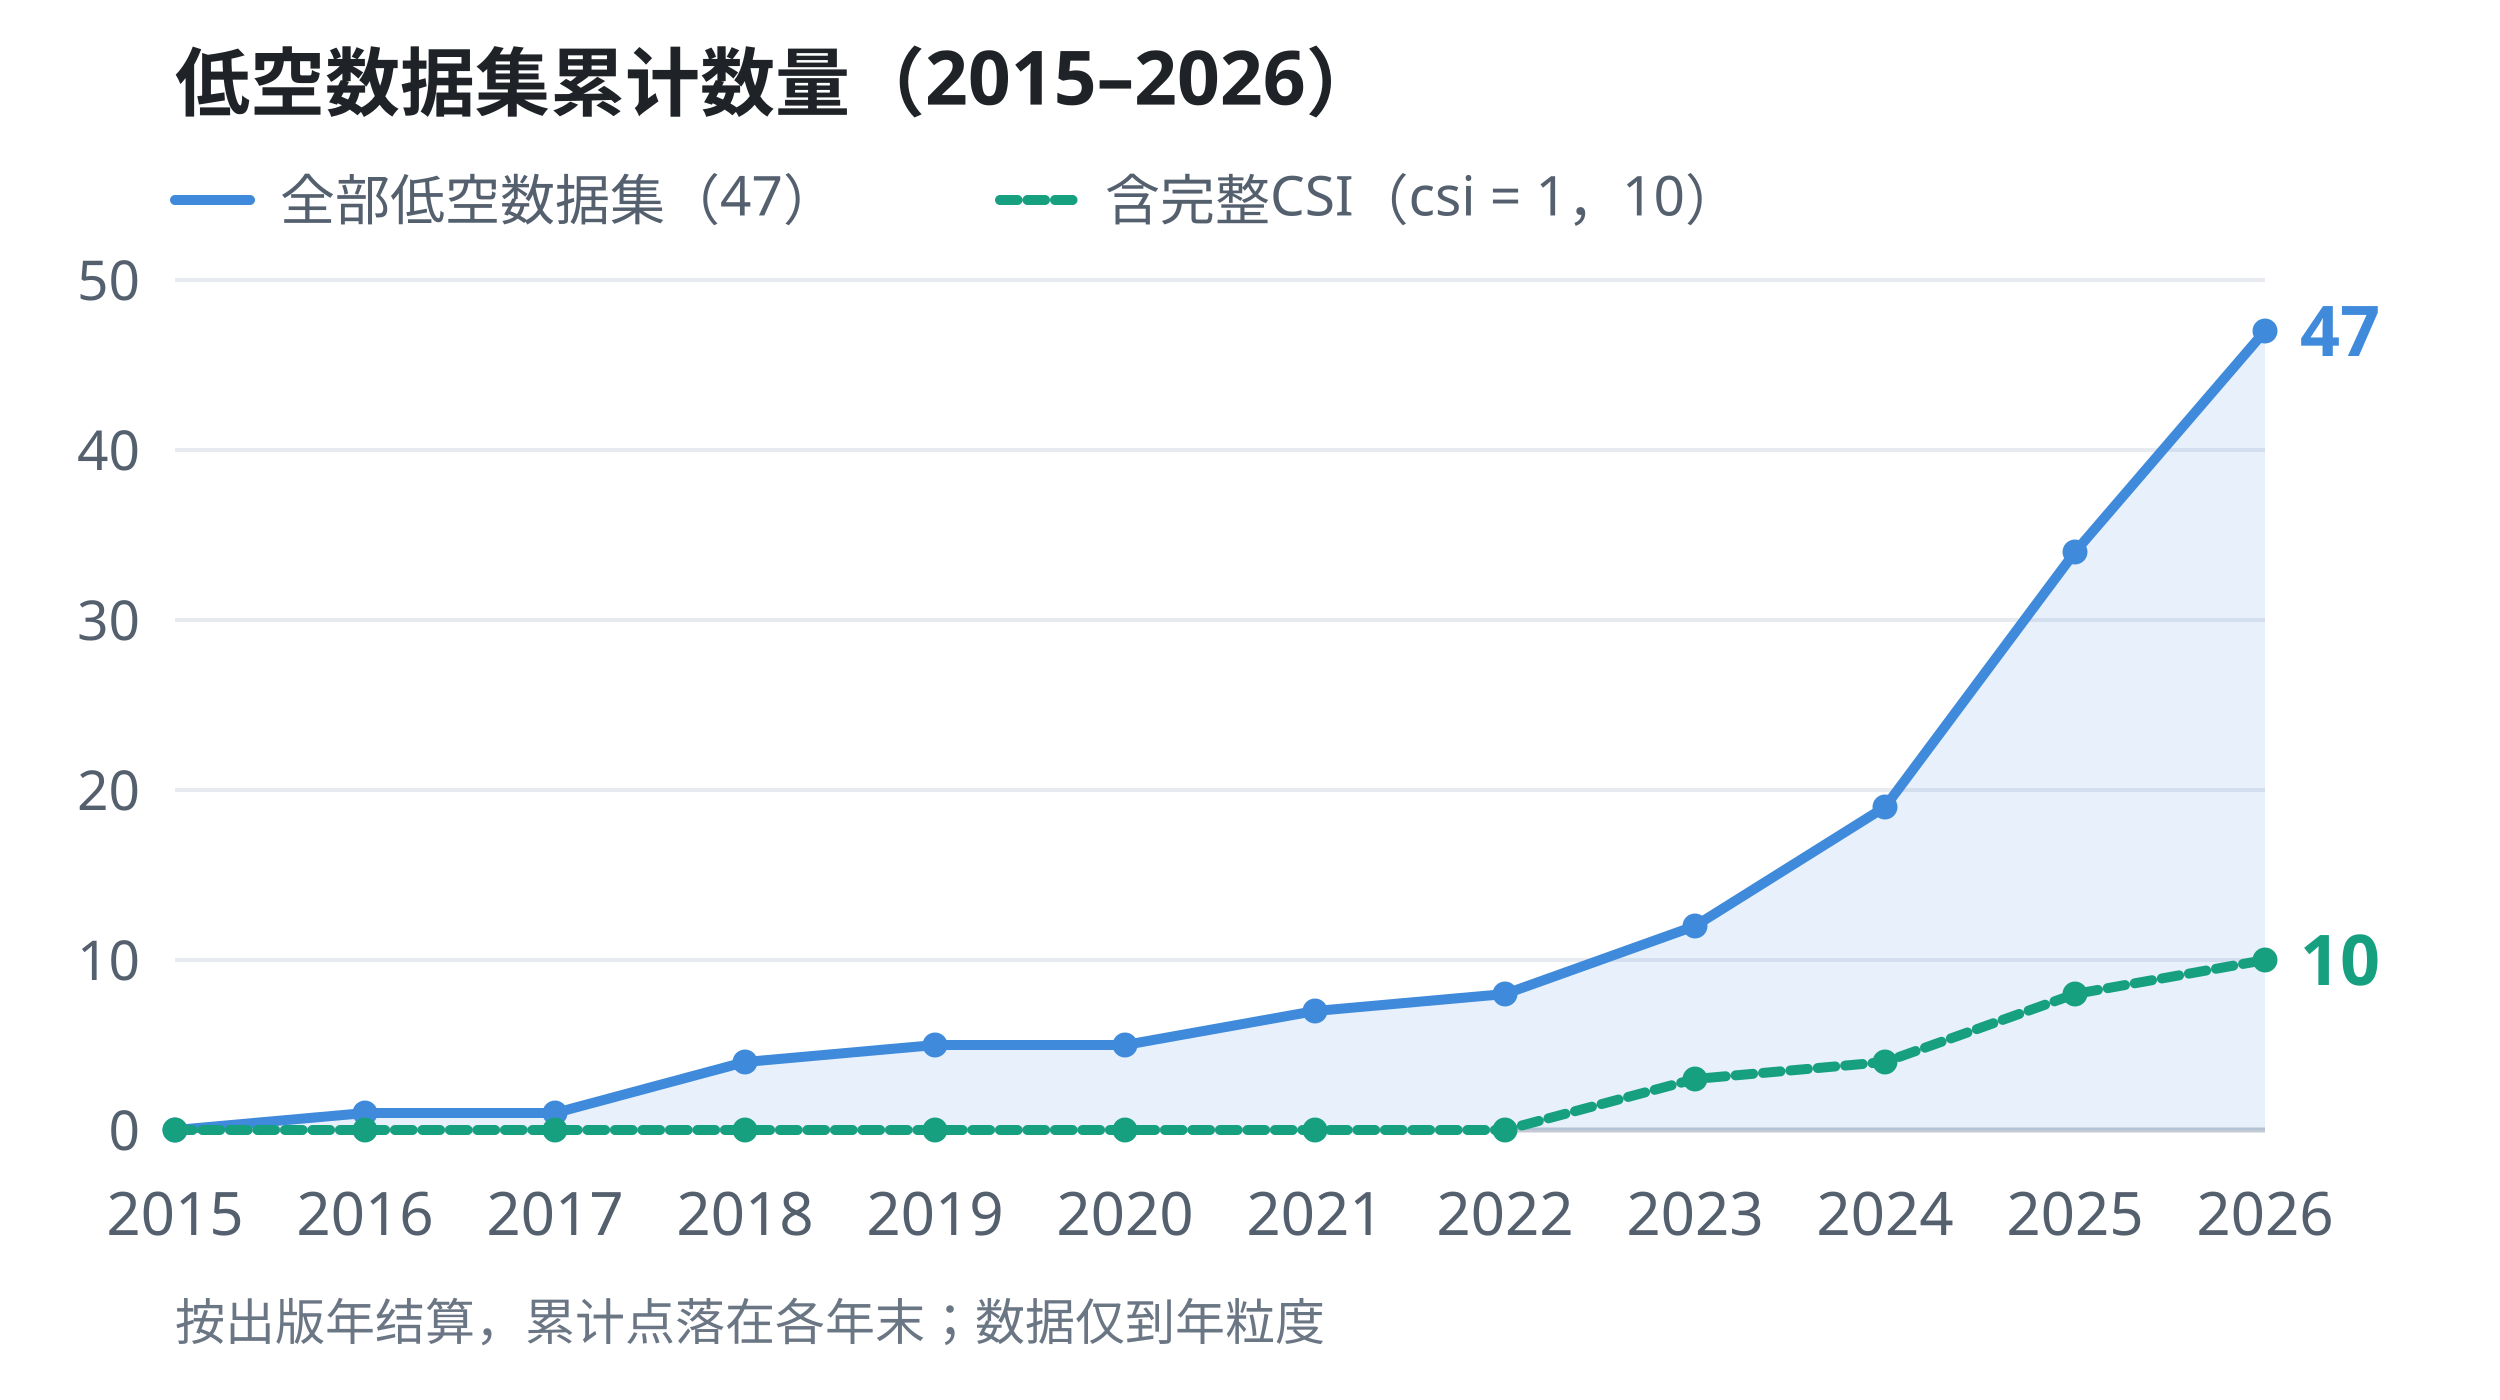
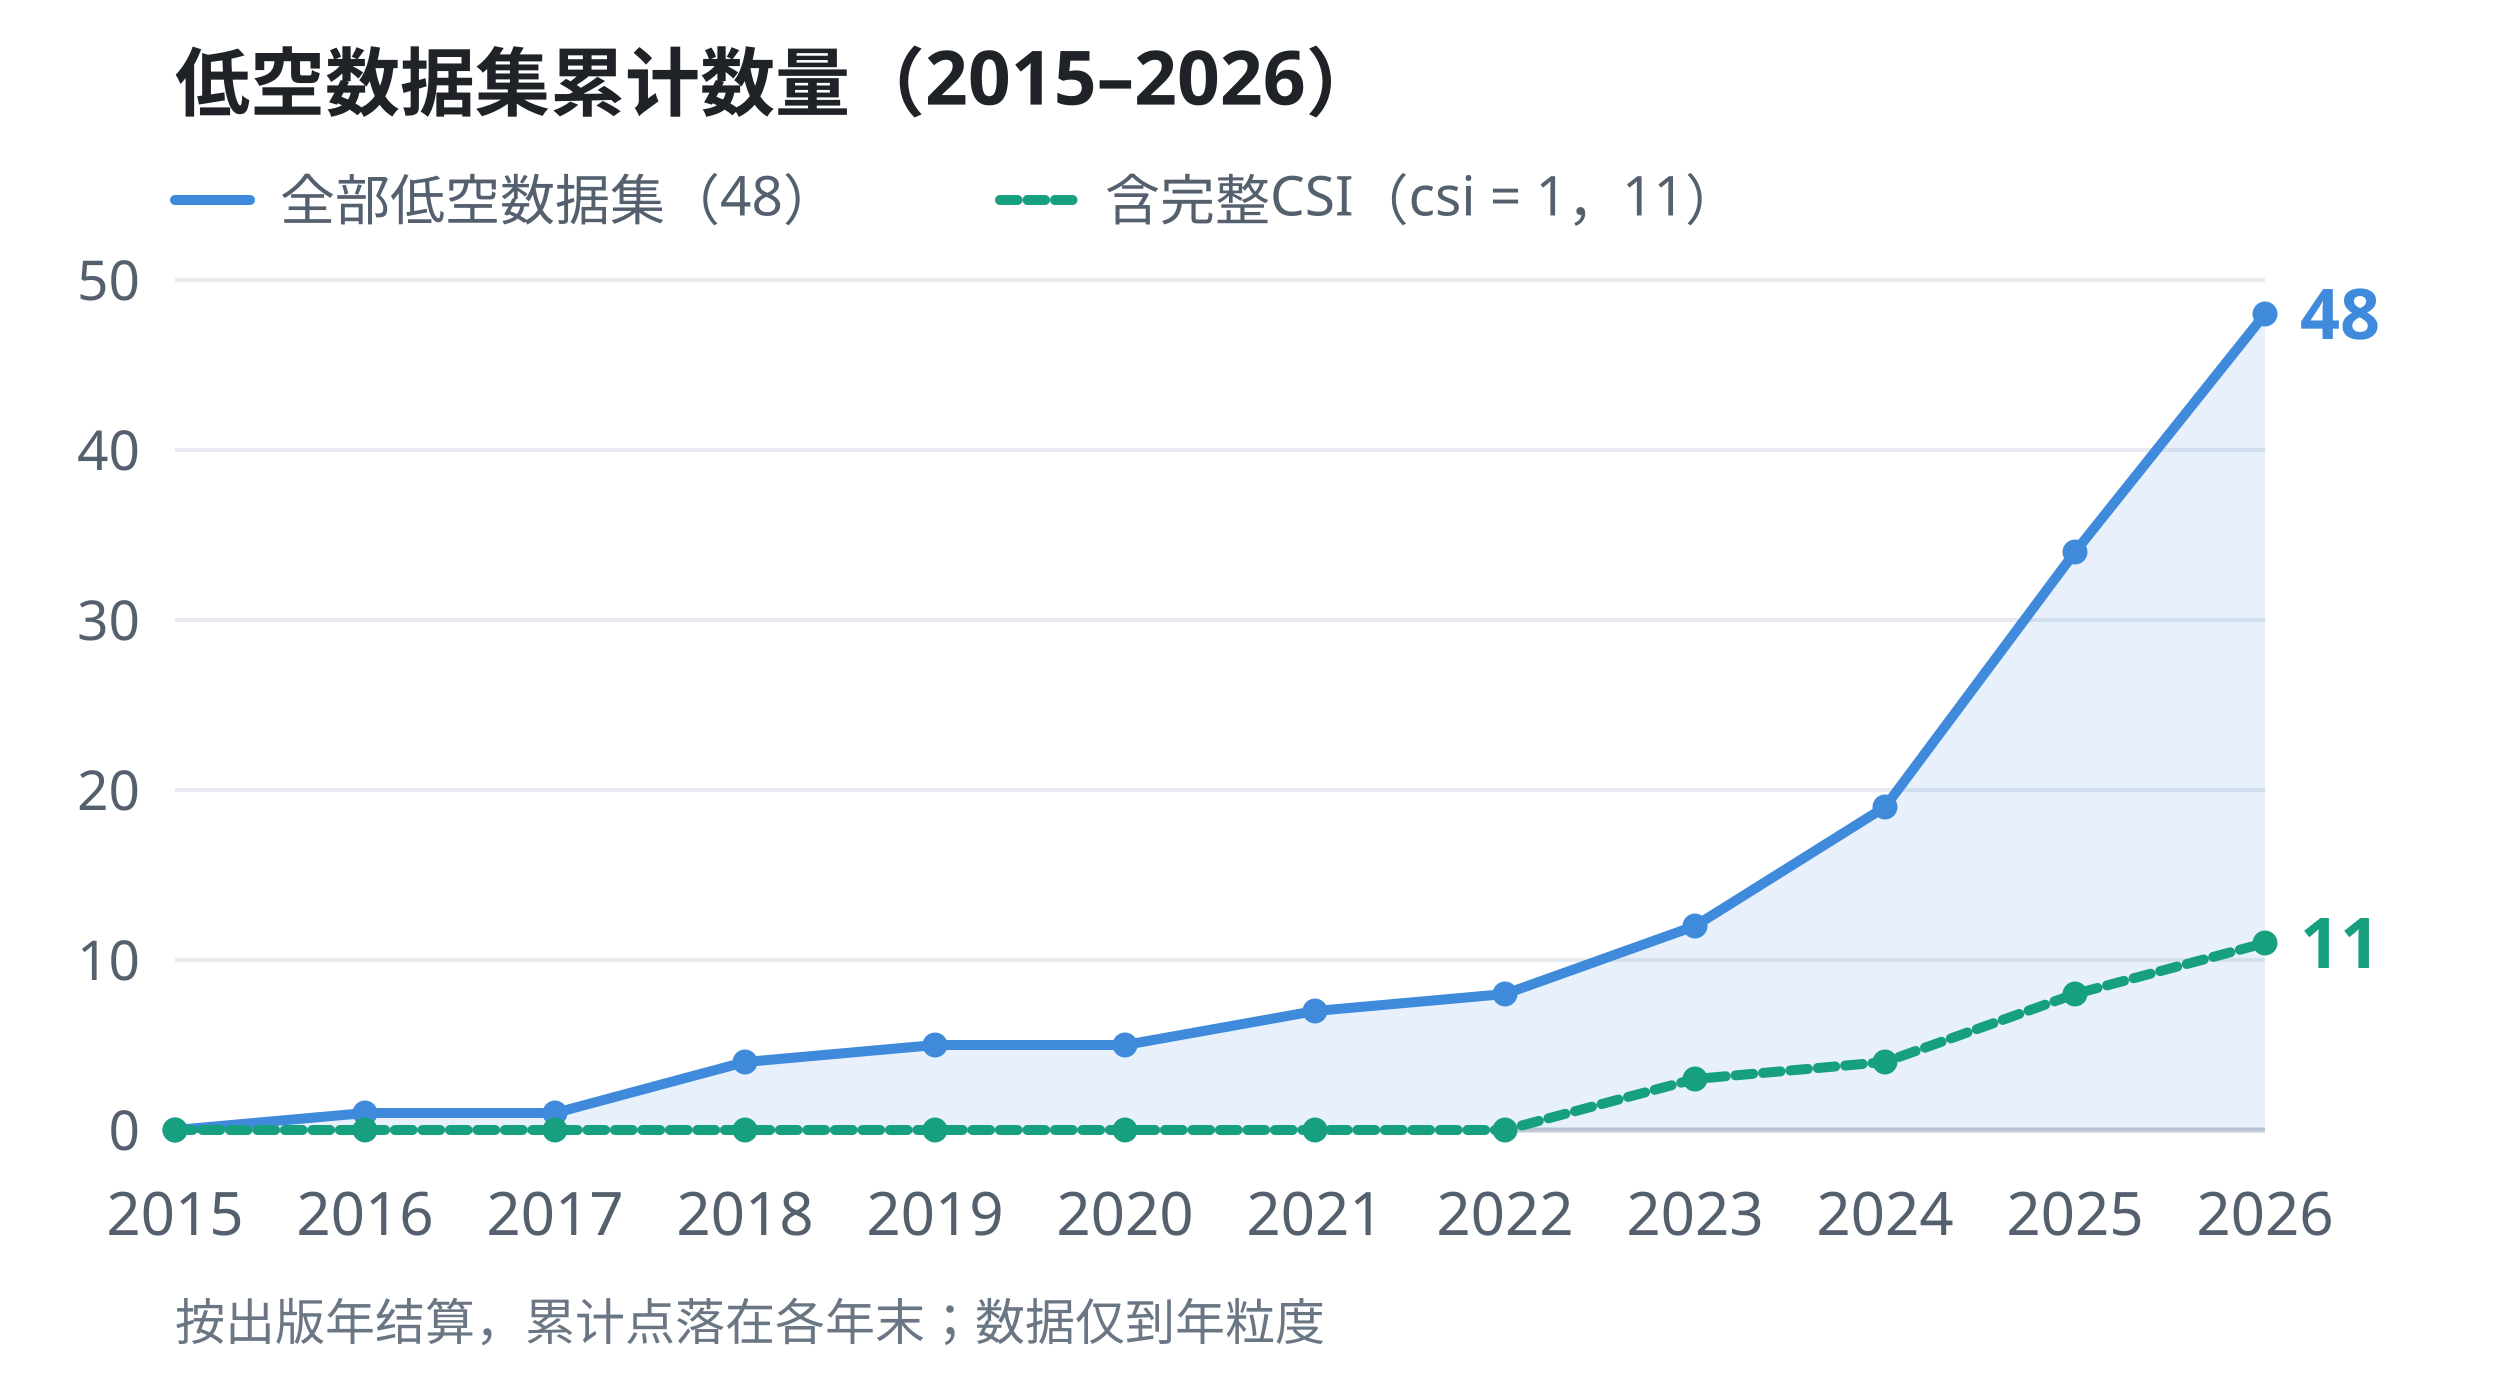
- <svg xmlns="http://www.w3.org/2000/svg" viewBox="0 0 1000 560" width="1000" height="560" role="img" aria-label="2015 至 2026 年低空相关数据集累计数量：全部由 0 增至 47 个，其中含完整 MIMO 信道 CSI 的为 10 个">
+ <svg xmlns="http://www.w3.org/2000/svg" viewBox="0 0 1000 560" width="1000" height="560" role="img" aria-label="2015 至 2026 年低空相关数据集累计数量：全部由 0 增至 48 个，其中含完整 MIMO 信道 CSI 的为 11 个">
  <text x="70" y="44" font-family="'Microsoft YaHei','PingFang SC','Hiragino Sans GB','Segoe UI',system-ui,sans-serif" font-size="30" font-weight="600" fill="#1F2328">低空数据集累计数量（2015–2026）</text>
  <line x1="70" y1="80" x2="100" y2="80" stroke="#3F8ADB" stroke-width="4" stroke-linecap="round" />
-   <text x="112" y="88" font-family="'Microsoft YaHei','PingFang SC','Hiragino Sans GB','Segoe UI',system-ui,sans-serif" font-size="22" fill="#55606E">全部低空数据集（47）</text>
+   <text x="112" y="88" font-family="'Microsoft YaHei','PingFang SC','Hiragino Sans GB','Segoe UI',system-ui,sans-serif" font-size="22" fill="#55606E">全部低空数据集（48）</text>
  <line x1="400" y1="80" x2="430" y2="80" stroke="#17A07F" stroke-width="4" stroke-dasharray="7 4" stroke-linecap="round" />
-   <text x="442" y="88" font-family="'Microsoft YaHei','PingFang SC','Hiragino Sans GB','Segoe UI',system-ui,sans-serif" font-size="22" fill="#55606E">含完整CSI（csi = 1，10）</text>
+   <text x="442" y="88" font-family="'Microsoft YaHei','PingFang SC','Hiragino Sans GB','Segoe UI',system-ui,sans-serif" font-size="22" fill="#55606E">含完整CSI（csi = 1，11）</text>
  <line x1="70.0" y1="452.0" x2="906.0" y2="452.0" stroke="#E7EBF0" stroke-width="1.6" />
  <text x="56" y="460.0" text-anchor="end" font-family="'Microsoft YaHei','PingFang SC','Hiragino Sans GB','Segoe UI',system-ui,sans-serif" font-size="22" fill="#55606E">0</text>
  <line x1="70.0" y1="384.0" x2="906.0" y2="384.0" stroke="#E7EBF0" stroke-width="1.6" />
  <text x="56" y="392.0" text-anchor="end" font-family="'Microsoft YaHei','PingFang SC','Hiragino Sans GB','Segoe UI',system-ui,sans-serif" font-size="22" fill="#55606E">10</text>
  <line x1="70.0" y1="316.0" x2="906.0" y2="316.0" stroke="#E7EBF0" stroke-width="1.6" />
  <text x="56" y="324.0" text-anchor="end" font-family="'Microsoft YaHei','PingFang SC','Hiragino Sans GB','Segoe UI',system-ui,sans-serif" font-size="22" fill="#55606E">20</text>
  <line x1="70.0" y1="248.0" x2="906.0" y2="248.0" stroke="#E7EBF0" stroke-width="1.6" />
  <text x="56" y="256.0" text-anchor="end" font-family="'Microsoft YaHei','PingFang SC','Hiragino Sans GB','Segoe UI',system-ui,sans-serif" font-size="22" fill="#55606E">30</text>
  <line x1="70.0" y1="180.0" x2="906.0" y2="180.0" stroke="#E7EBF0" stroke-width="1.6" />
  <text x="56" y="188.0" text-anchor="end" font-family="'Microsoft YaHei','PingFang SC','Hiragino Sans GB','Segoe UI',system-ui,sans-serif" font-size="22" fill="#55606E">40</text>
  <line x1="70.0" y1="112.0" x2="906.0" y2="112.0" stroke="#E7EBF0" stroke-width="1.6" />
  <text x="56" y="120.0" text-anchor="end" font-family="'Microsoft YaHei','PingFang SC','Hiragino Sans GB','Segoe UI',system-ui,sans-serif" font-size="22" fill="#55606E">50</text>
  <line x1="70.0" y1="452.0" x2="906.0" y2="452.0" stroke="#C3CAD4" stroke-width="2" />
  <text x="70.0" y="494.0" text-anchor="middle" font-family="'Microsoft YaHei','PingFang SC','Hiragino Sans GB','Segoe UI',system-ui,sans-serif" font-size="24" fill="#55606E">2015</text>
  <text x="146.0" y="494.0" text-anchor="middle" font-family="'Microsoft YaHei','PingFang SC','Hiragino Sans GB','Segoe UI',system-ui,sans-serif" font-size="24" fill="#55606E">2016</text>
  <text x="222.0" y="494.0" text-anchor="middle" font-family="'Microsoft YaHei','PingFang SC','Hiragino Sans GB','Segoe UI',system-ui,sans-serif" font-size="24" fill="#55606E">2017</text>
  <text x="298.0" y="494.0" text-anchor="middle" font-family="'Microsoft YaHei','PingFang SC','Hiragino Sans GB','Segoe UI',system-ui,sans-serif" font-size="24" fill="#55606E">2018</text>
  <text x="374.0" y="494.0" text-anchor="middle" font-family="'Microsoft YaHei','PingFang SC','Hiragino Sans GB','Segoe UI',system-ui,sans-serif" font-size="24" fill="#55606E">2019</text>
  <text x="450.0" y="494.0" text-anchor="middle" font-family="'Microsoft YaHei','PingFang SC','Hiragino Sans GB','Segoe UI',system-ui,sans-serif" font-size="24" fill="#55606E">2020</text>
  <text x="526.0" y="494.0" text-anchor="middle" font-family="'Microsoft YaHei','PingFang SC','Hiragino Sans GB','Segoe UI',system-ui,sans-serif" font-size="24" fill="#55606E">2021</text>
  <text x="602.0" y="494.0" text-anchor="middle" font-family="'Microsoft YaHei','PingFang SC','Hiragino Sans GB','Segoe UI',system-ui,sans-serif" font-size="24" fill="#55606E">2022</text>
  <text x="678.0" y="494.0" text-anchor="middle" font-family="'Microsoft YaHei','PingFang SC','Hiragino Sans GB','Segoe UI',system-ui,sans-serif" font-size="24" fill="#55606E">2023</text>
  <text x="754.0" y="494.0" text-anchor="middle" font-family="'Microsoft YaHei','PingFang SC','Hiragino Sans GB','Segoe UI',system-ui,sans-serif" font-size="24" fill="#55606E">2024</text>
  <text x="830.0" y="494.0" text-anchor="middle" font-family="'Microsoft YaHei','PingFang SC','Hiragino Sans GB','Segoe UI',system-ui,sans-serif" font-size="24" fill="#55606E">2025</text>
  <text x="906.0" y="494.0" text-anchor="middle" font-family="'Microsoft YaHei','PingFang SC','Hiragino Sans GB','Segoe UI',system-ui,sans-serif" font-size="24" fill="#55606E">2026</text>
-   <path d="M 70.0 452.0 L 70.0 452.0 L 146.0 445.2 L 222.0 445.2 L 298.0 424.8 L 374.0 418.0 L 450.0 418.0 L 526.0 404.4 L 602.0 397.6 L 678.0 370.4 L 754.0 322.8 L 830.0 220.8 L 906.0 132.4 L 906.0 452.0 Z" fill="rgba(63,138,219,0.12)" />
-   <path d="M 70.0 452.0 L 146.0 445.2 L 222.0 445.2 L 298.0 424.8 L 374.0 418.0 L 450.0 418.0 L 526.0 404.4 L 602.0 397.6 L 678.0 370.4 L 754.0 322.8 L 830.0 220.8 L 906.0 132.4" fill="none" stroke="#3F8ADB" stroke-width="4" stroke-linejoin="round" stroke-linecap="round" />
-   <path d="M 70.0 452.0 L 146.0 452.0 L 222.0 452.0 L 298.0 452.0 L 374.0 452.0 L 450.0 452.0 L 526.0 452.0 L 602.0 452.0 L 678.0 431.6 L 754.0 424.8 L 830.0 397.6 L 906.0 384.0" fill="none" stroke="#17A07F" stroke-width="4" stroke-dasharray="7 4" stroke-linejoin="round" stroke-linecap="round" />
+   <path d="M 70.0 452.0 L 70.0 452.0 L 146.0 445.2 L 222.0 445.2 L 298.0 424.8 L 374.0 418.0 L 450.0 418.0 L 526.0 404.4 L 602.0 397.6 L 678.0 370.4 L 754.0 322.8 L 830.0 220.8 L 906.0 125.6 L 906.0 452.0 Z" fill="rgba(63,138,219,0.12)" />
+   <path d="M 70.0 452.0 L 146.0 445.2 L 222.0 445.2 L 298.0 424.8 L 374.0 418.0 L 450.0 418.0 L 526.0 404.4 L 602.0 397.6 L 678.0 370.4 L 754.0 322.8 L 830.0 220.8 L 906.0 125.6" fill="none" stroke="#3F8ADB" stroke-width="4" stroke-linejoin="round" stroke-linecap="round" />
+   <path d="M 70.0 452.0 L 146.0 452.0 L 222.0 452.0 L 298.0 452.0 L 374.0 452.0 L 450.0 452.0 L 526.0 452.0 L 602.0 452.0 L 678.0 431.6 L 754.0 424.8 L 830.0 397.6 L 906.0 377.2" fill="none" stroke="#17A07F" stroke-width="4" stroke-dasharray="7 4" stroke-linejoin="round" stroke-linecap="round" />
  <circle cx="70.0" cy="452.0" r="5" fill="#3F8ADB" />
  <circle cx="146.0" cy="445.2" r="5" fill="#3F8ADB" />
  <circle cx="222.0" cy="445.2" r="5" fill="#3F8ADB" />
  <circle cx="298.0" cy="424.8" r="5" fill="#3F8ADB" />
  <circle cx="374.0" cy="418.0" r="5" fill="#3F8ADB" />
  <circle cx="450.0" cy="418.0" r="5" fill="#3F8ADB" />
  <circle cx="526.0" cy="404.4" r="5" fill="#3F8ADB" />
  <circle cx="602.0" cy="397.6" r="5" fill="#3F8ADB" />
  <circle cx="678.0" cy="370.4" r="5" fill="#3F8ADB" />
  <circle cx="754.0" cy="322.8" r="5" fill="#3F8ADB" />
  <circle cx="830.0" cy="220.8" r="5" fill="#3F8ADB" />
-   <circle cx="906.0" cy="132.4" r="5" fill="#3F8ADB" />
+   <circle cx="906.0" cy="125.6" r="5" fill="#3F8ADB" />
  <circle cx="70.0" cy="452.0" r="5" fill="#17A07F" />
  <circle cx="146.0" cy="452.0" r="5" fill="#17A07F" />
  <circle cx="222.0" cy="452.0" r="5" fill="#17A07F" />
  <circle cx="298.0" cy="452.0" r="5" fill="#17A07F" />
  <circle cx="374.0" cy="452.0" r="5" fill="#17A07F" />
  <circle cx="450.0" cy="452.0" r="5" fill="#17A07F" />
  <circle cx="526.0" cy="452.0" r="5" fill="#17A07F" />
  <circle cx="602.0" cy="452.0" r="5" fill="#17A07F" />
  <circle cx="678.0" cy="431.6" r="5" fill="#17A07F" />
  <circle cx="754.0" cy="424.8" r="5" fill="#17A07F" />
  <circle cx="830.0" cy="397.6" r="5" fill="#17A07F" />
-   <circle cx="906.0" cy="384.0" r="5" fill="#17A07F" />
-   <text x="920.0" y="142.4" font-family="'Microsoft YaHei','PingFang SC','Hiragino Sans GB','Segoe UI',system-ui,sans-serif" font-size="28" font-weight="600" fill="#3F8ADB">47</text>
-   <text x="920.0" y="394.0" font-family="'Microsoft YaHei','PingFang SC','Hiragino Sans GB','Segoe UI',system-ui,sans-serif" font-size="28" font-weight="600" fill="#17A07F">10</text>
+   <circle cx="906.0" cy="377.2" r="5" fill="#17A07F" />
+   <text x="920.0" y="135.6" font-family="'Microsoft YaHei','PingFang SC','Hiragino Sans GB','Segoe UI',system-ui,sans-serif" font-size="28" font-weight="600" fill="#3F8ADB">48</text>
+   <text x="920.0" y="387.2" font-family="'Microsoft YaHei','PingFang SC','Hiragino Sans GB','Segoe UI',system-ui,sans-serif" font-size="28" font-weight="600" fill="#17A07F">11</text>
  <text x="70" y="536.0" font-family="'Microsoft YaHei','PingFang SC','Hiragino Sans GB','Segoe UI',system-ui,sans-serif" font-size="20" fill="#6B7684">按出版年结算，累计点落在各年末；数据仅到年粒度</text>
</svg>
